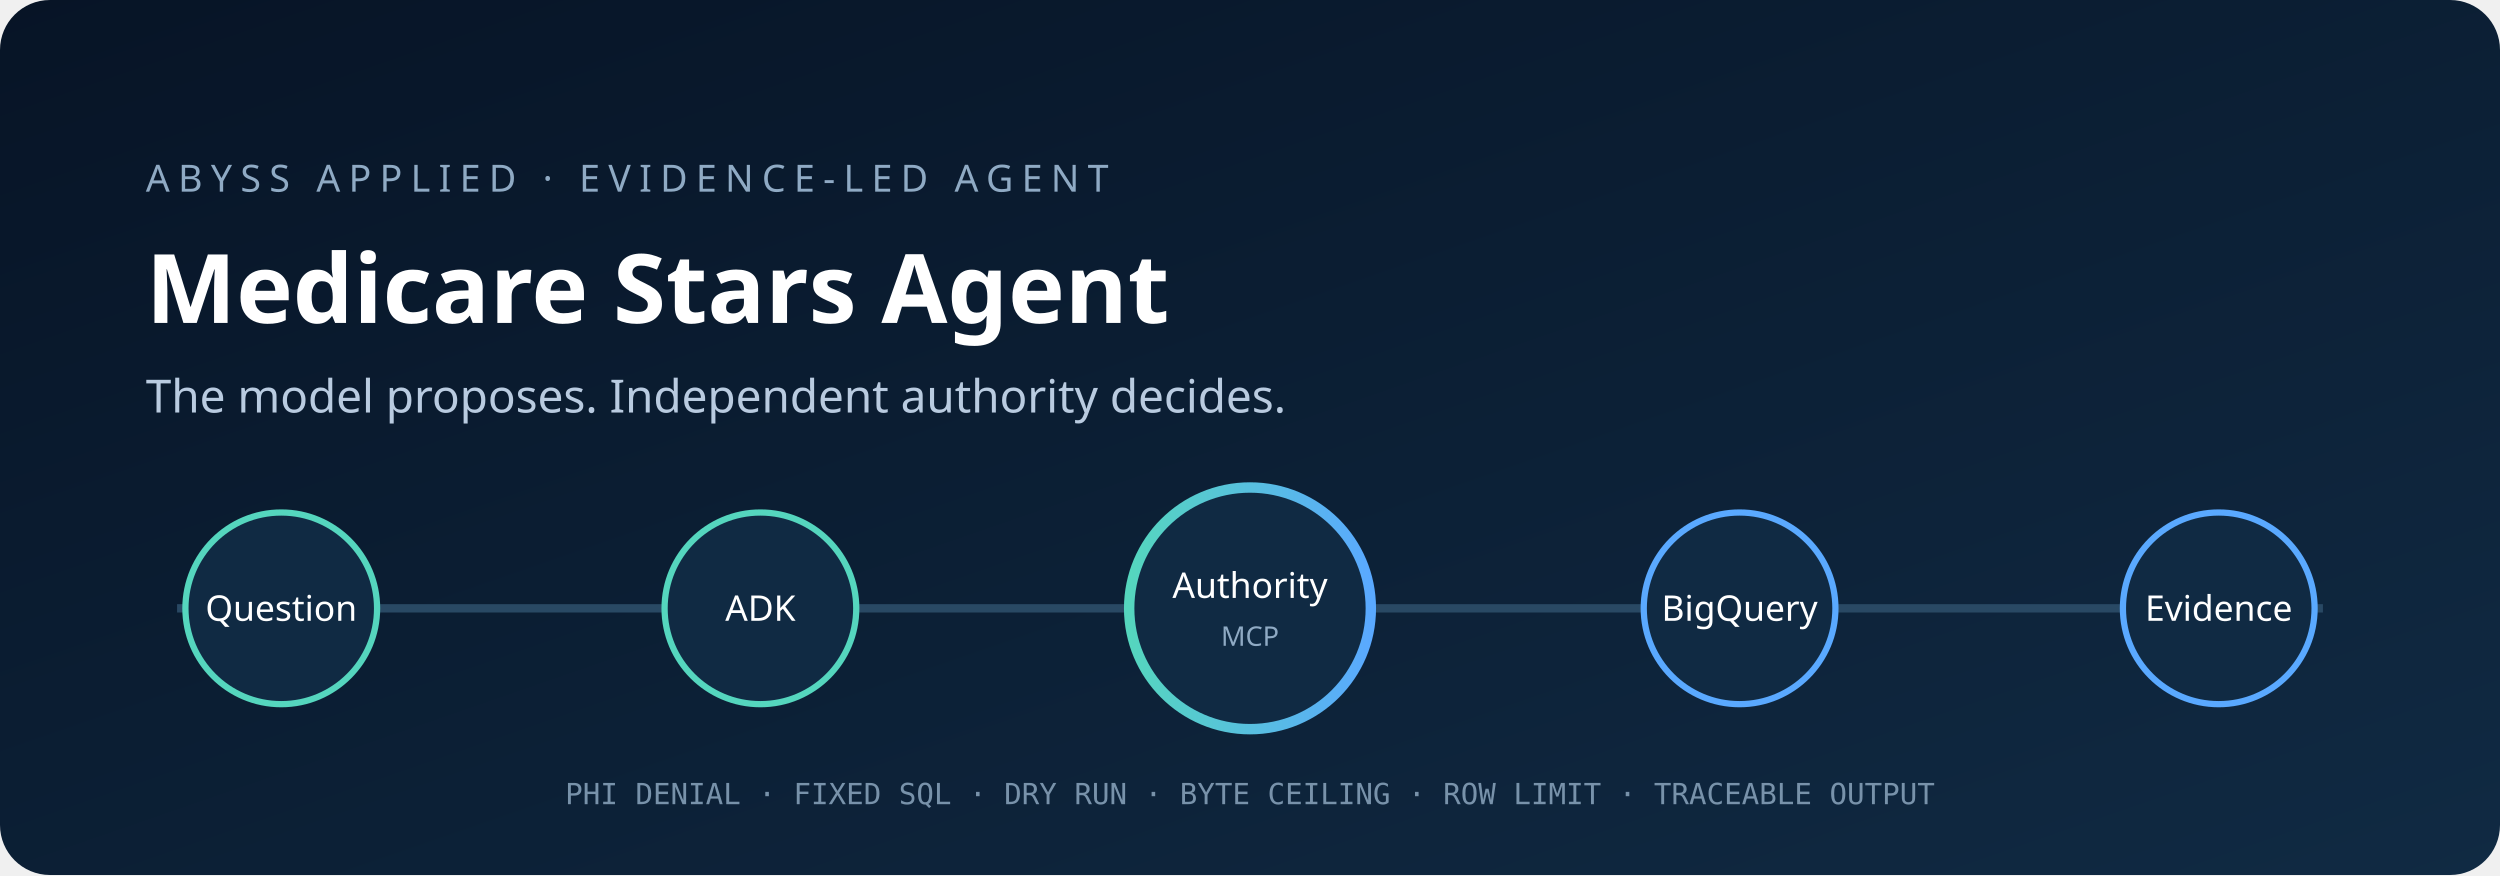
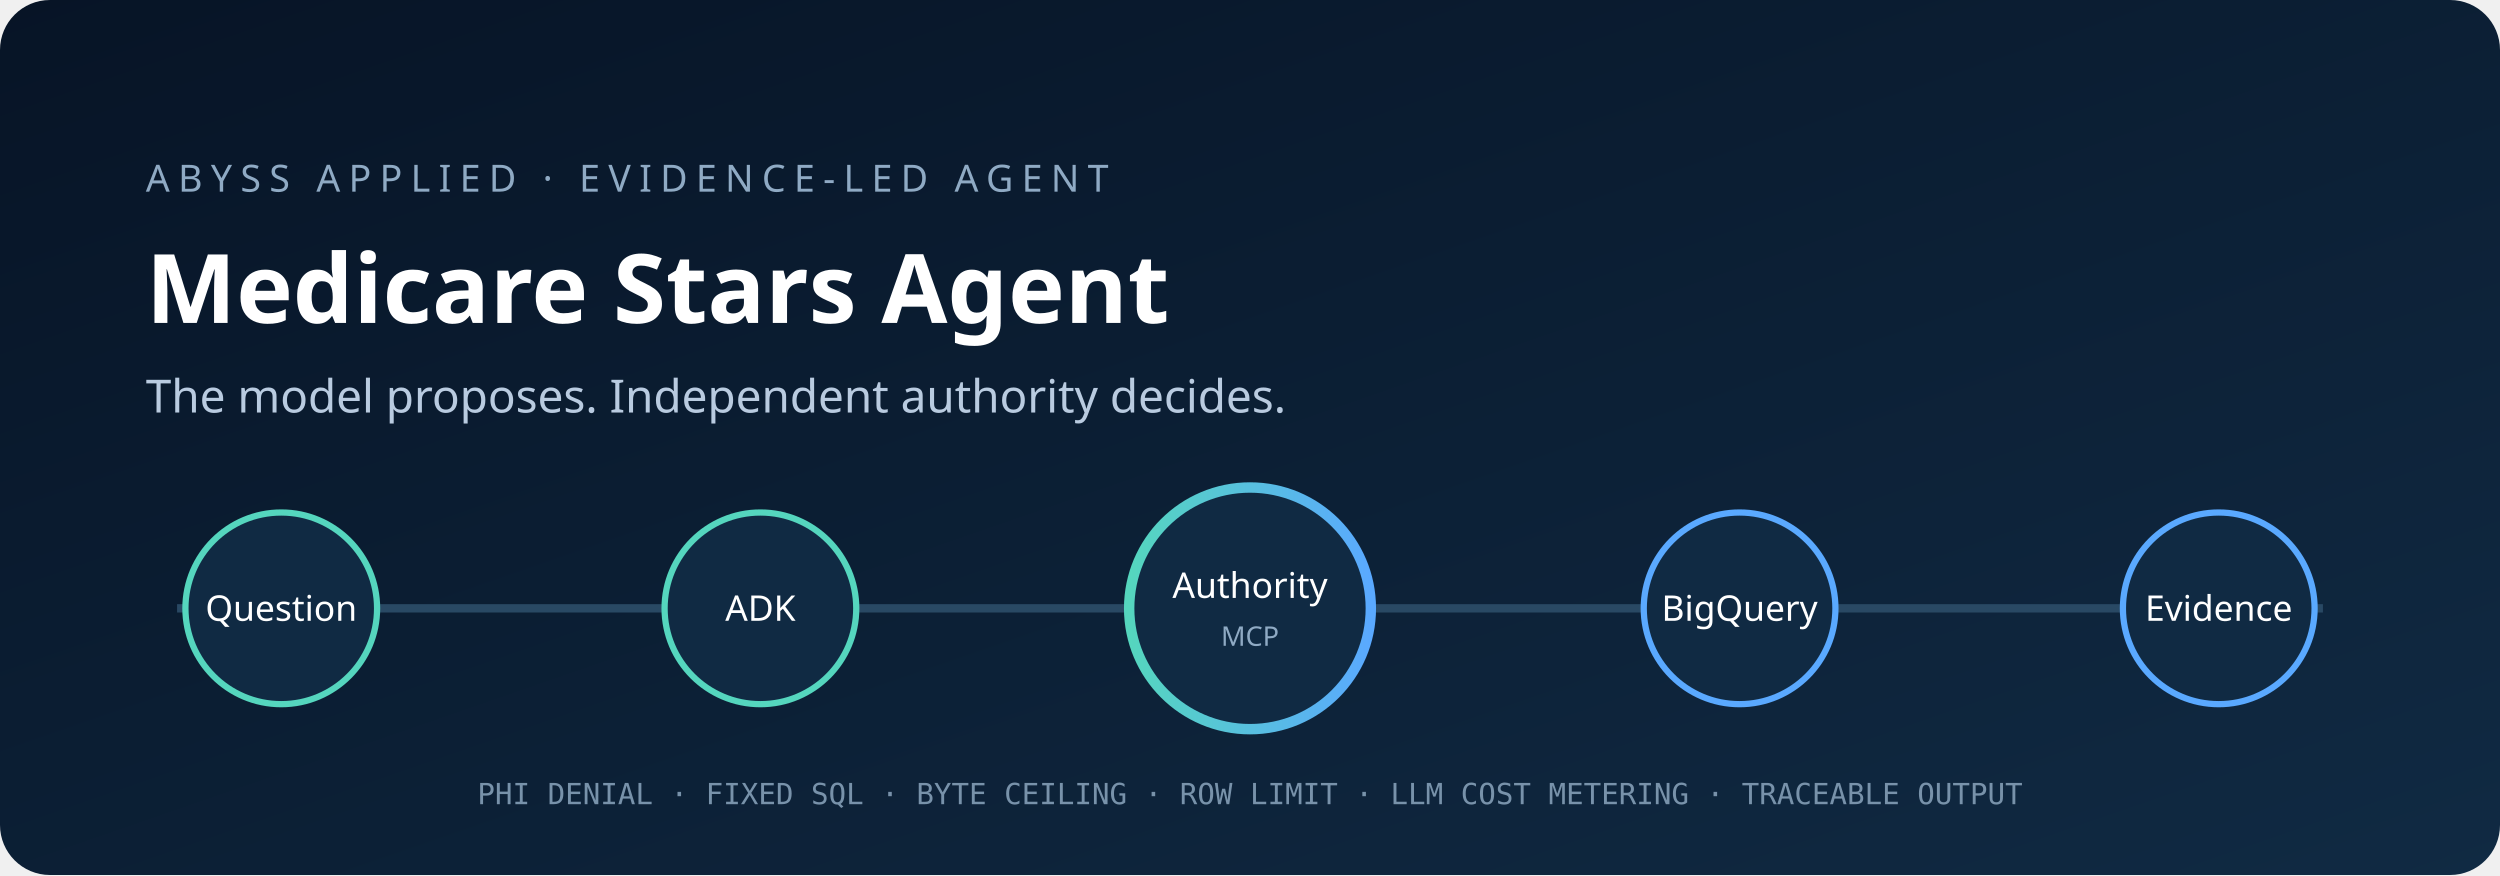
<svg xmlns="http://www.w3.org/2000/svg" width="1200" height="420" viewBox="0 0 1200 420" role="img" aria-labelledby="title desc">
  <defs>
    <linearGradient id="bg" x1="0" y1="0" x2="1" y2="1">
      <stop stop-color="#071426" />
      <stop offset="1" stop-color="#102a43" />
    </linearGradient>
    <linearGradient id="accent" x1="0" y1="0" x2="1" y2="0">
      <stop stop-color="#55d6be" />
      <stop offset="1" stop-color="#5aa9ff" />
    </linearGradient>
  </defs>
  <rect width="1200" height="420" rx="24" fill="url(#bg)" />
  <text x="70" y="92" fill="#8faac4" font-family="system-ui,sans-serif" font-size="18" letter-spacing="4">ABYSS APPLIED · EVIDENCE-LED AGENT</text>
  <text x="70" y="155" fill="#ffffff" font-family="system-ui,sans-serif" font-size="46" font-weight="700">Medicare Stars Agent</text>
  <text x="70" y="198" fill="#b9cbe0" font-family="system-ui,sans-serif" font-size="22">The model proposes. Independent authority decides.</text>
  <path d="M85 292 H1115" stroke="#294964" stroke-width="4" />
  <g font-family="system-ui,sans-serif" font-size="17" text-anchor="middle">
    <g transform="translate(135 292)">
      <circle r="46" fill="#102a43" stroke="#55d6be" stroke-width="3" />
      <text y="6" fill="#fff">Question</text>
    </g>
    <g transform="translate(365 292)">
      <circle r="46" fill="#102a43" stroke="#55d6be" stroke-width="3" />
      <text y="6" fill="#fff">ADK</text>
    </g>
    <g transform="translate(600 292)">
      <circle r="58" fill="#102a43" stroke="url(#accent)" stroke-width="5" />
      <text y="-5" fill="#fff">Authority</text>
      <text y="18" fill="#8faac4" font-size="13">MCP</text>
    </g>
    <g transform="translate(835 292)">
      <circle r="46" fill="#102a43" stroke="#5aa9ff" stroke-width="3" />
      <text y="6" fill="#fff">BigQuery</text>
    </g>
    <g transform="translate(1065 292)">
      <circle r="46" fill="#102a43" stroke="#5aa9ff" stroke-width="3" />
      <text y="6" fill="#fff">Evidence</text>
    </g>
  </g>
-   <text x="600" y="386" fill="#7892aa" font-family="ui-monospace,monospace" font-size="14" text-anchor="middle">PHI DENIAL · FIXED SQL · DRY RUN · BYTE CEILING · ROW LIMIT · TRACEABLE OUTPUT</text>
+   <text x="600" y="386" fill="#7892aa" font-family="ui-monospace,monospace" font-size="14" text-anchor="middle">PHI DENIAL · FIXED SQL · BYTE CEILING · ROW LIMIT · LLM COST METERING · TRACEABLE OUTPUT</text>
</svg>
